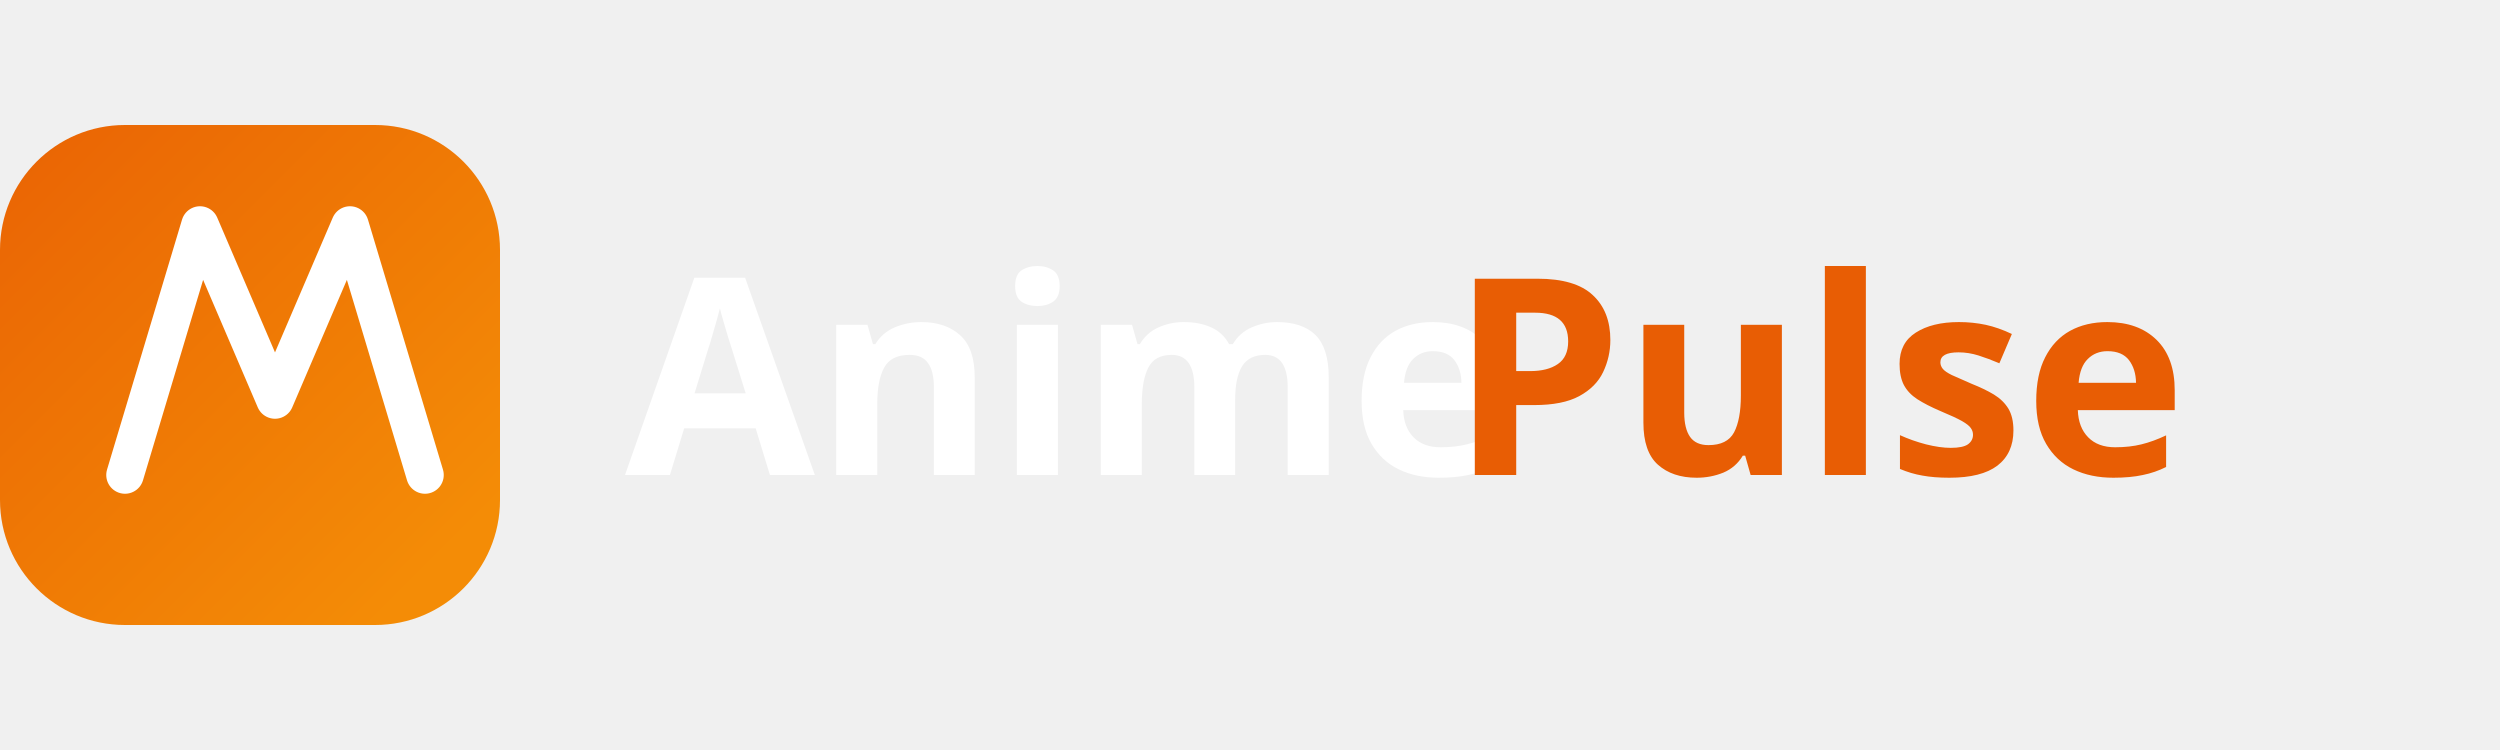
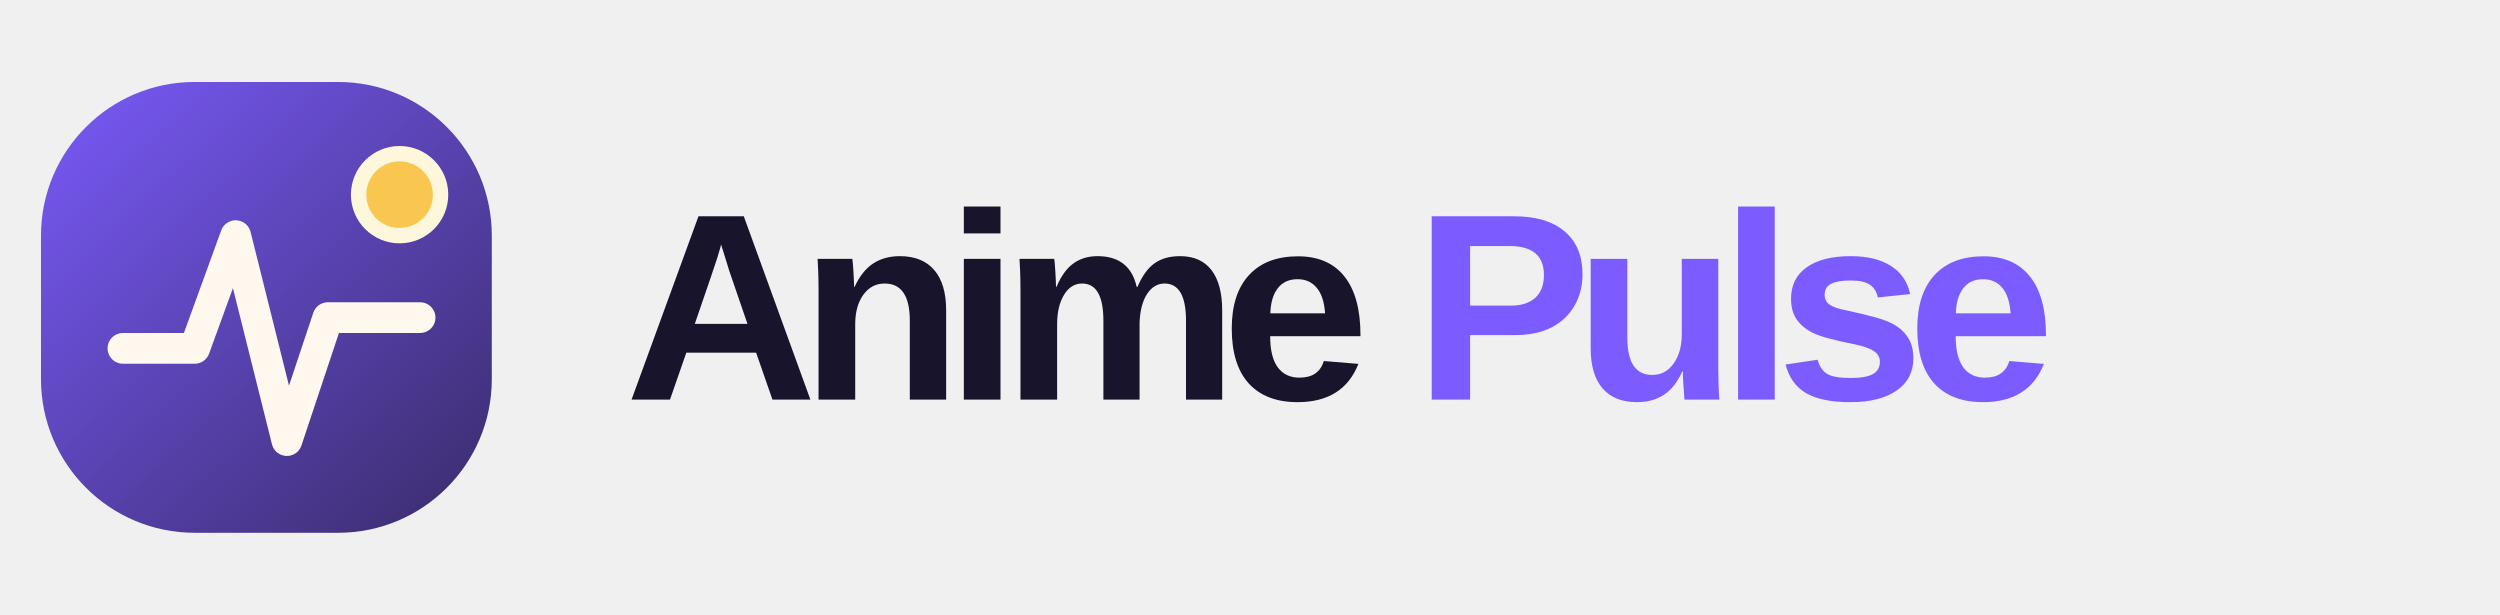
- <svg xmlns="http://www.w3.org/2000/svg" viewBox="0 0 200 60" fill="none">
-   <rect width="40" height="40" x="0" y="10" rx="10" fill="url(#g)" />
-   <path d="M10 38 L16 18 L22 32 L28 18 L34 38" stroke="white" stroke-width="3" stroke-linecap="round" stroke-linejoin="round" />
-   <text x="50" y="38" font-family="system-ui,sans-serif" font-weight="900" font-size="22" fill="white">Anime</text>
-   <text x="116" y="38" font-family="system-ui,sans-serif" font-weight="900" font-size="22" fill="#e85d04">Pulse</text>
+ <svg xmlns="http://www.w3.org/2000/svg" viewBox="0 0 244 60" fill="none">
  <defs>
-     <linearGradient id="g" x1="0" y1="0" x2="40" y2="40" gradientUnits="userSpaceOnUse">
-       <stop stop-color="#e85d04" />
-       <stop offset="1" stop-color="#f48c06" />
+     <linearGradient id="p" x1="5" y1="4" x2="45" y2="46" gradientUnits="userSpaceOnUse">
+       <stop stop-color="#7c5cff" />
+       <stop offset="1" stop-color="#403078" />
    </linearGradient>
  </defs>
+   <rect x="4" y="8" width="44" height="44" rx="15" fill="url(#p)" />
+   <path d="M12 34h7l4-11 5 20 4-12h9" stroke="#fff8ef" stroke-width="3" stroke-linecap="round" stroke-linejoin="round" />
+   <circle cx="39" cy="19" r="4" fill="#f9c74f" stroke="#fff7dc" stroke-width="1.5" />
+   <text x="61" y="39" font-family="Arial,sans-serif" font-weight="800" font-size="26" letter-spacing="-1.7" fill="#17142b">Anime</text>
+   <text x="138" y="39" font-family="Arial,sans-serif" font-weight="800" font-size="26" letter-spacing="-1.7" fill="#7c5cff">Pulse</text>
</svg>
